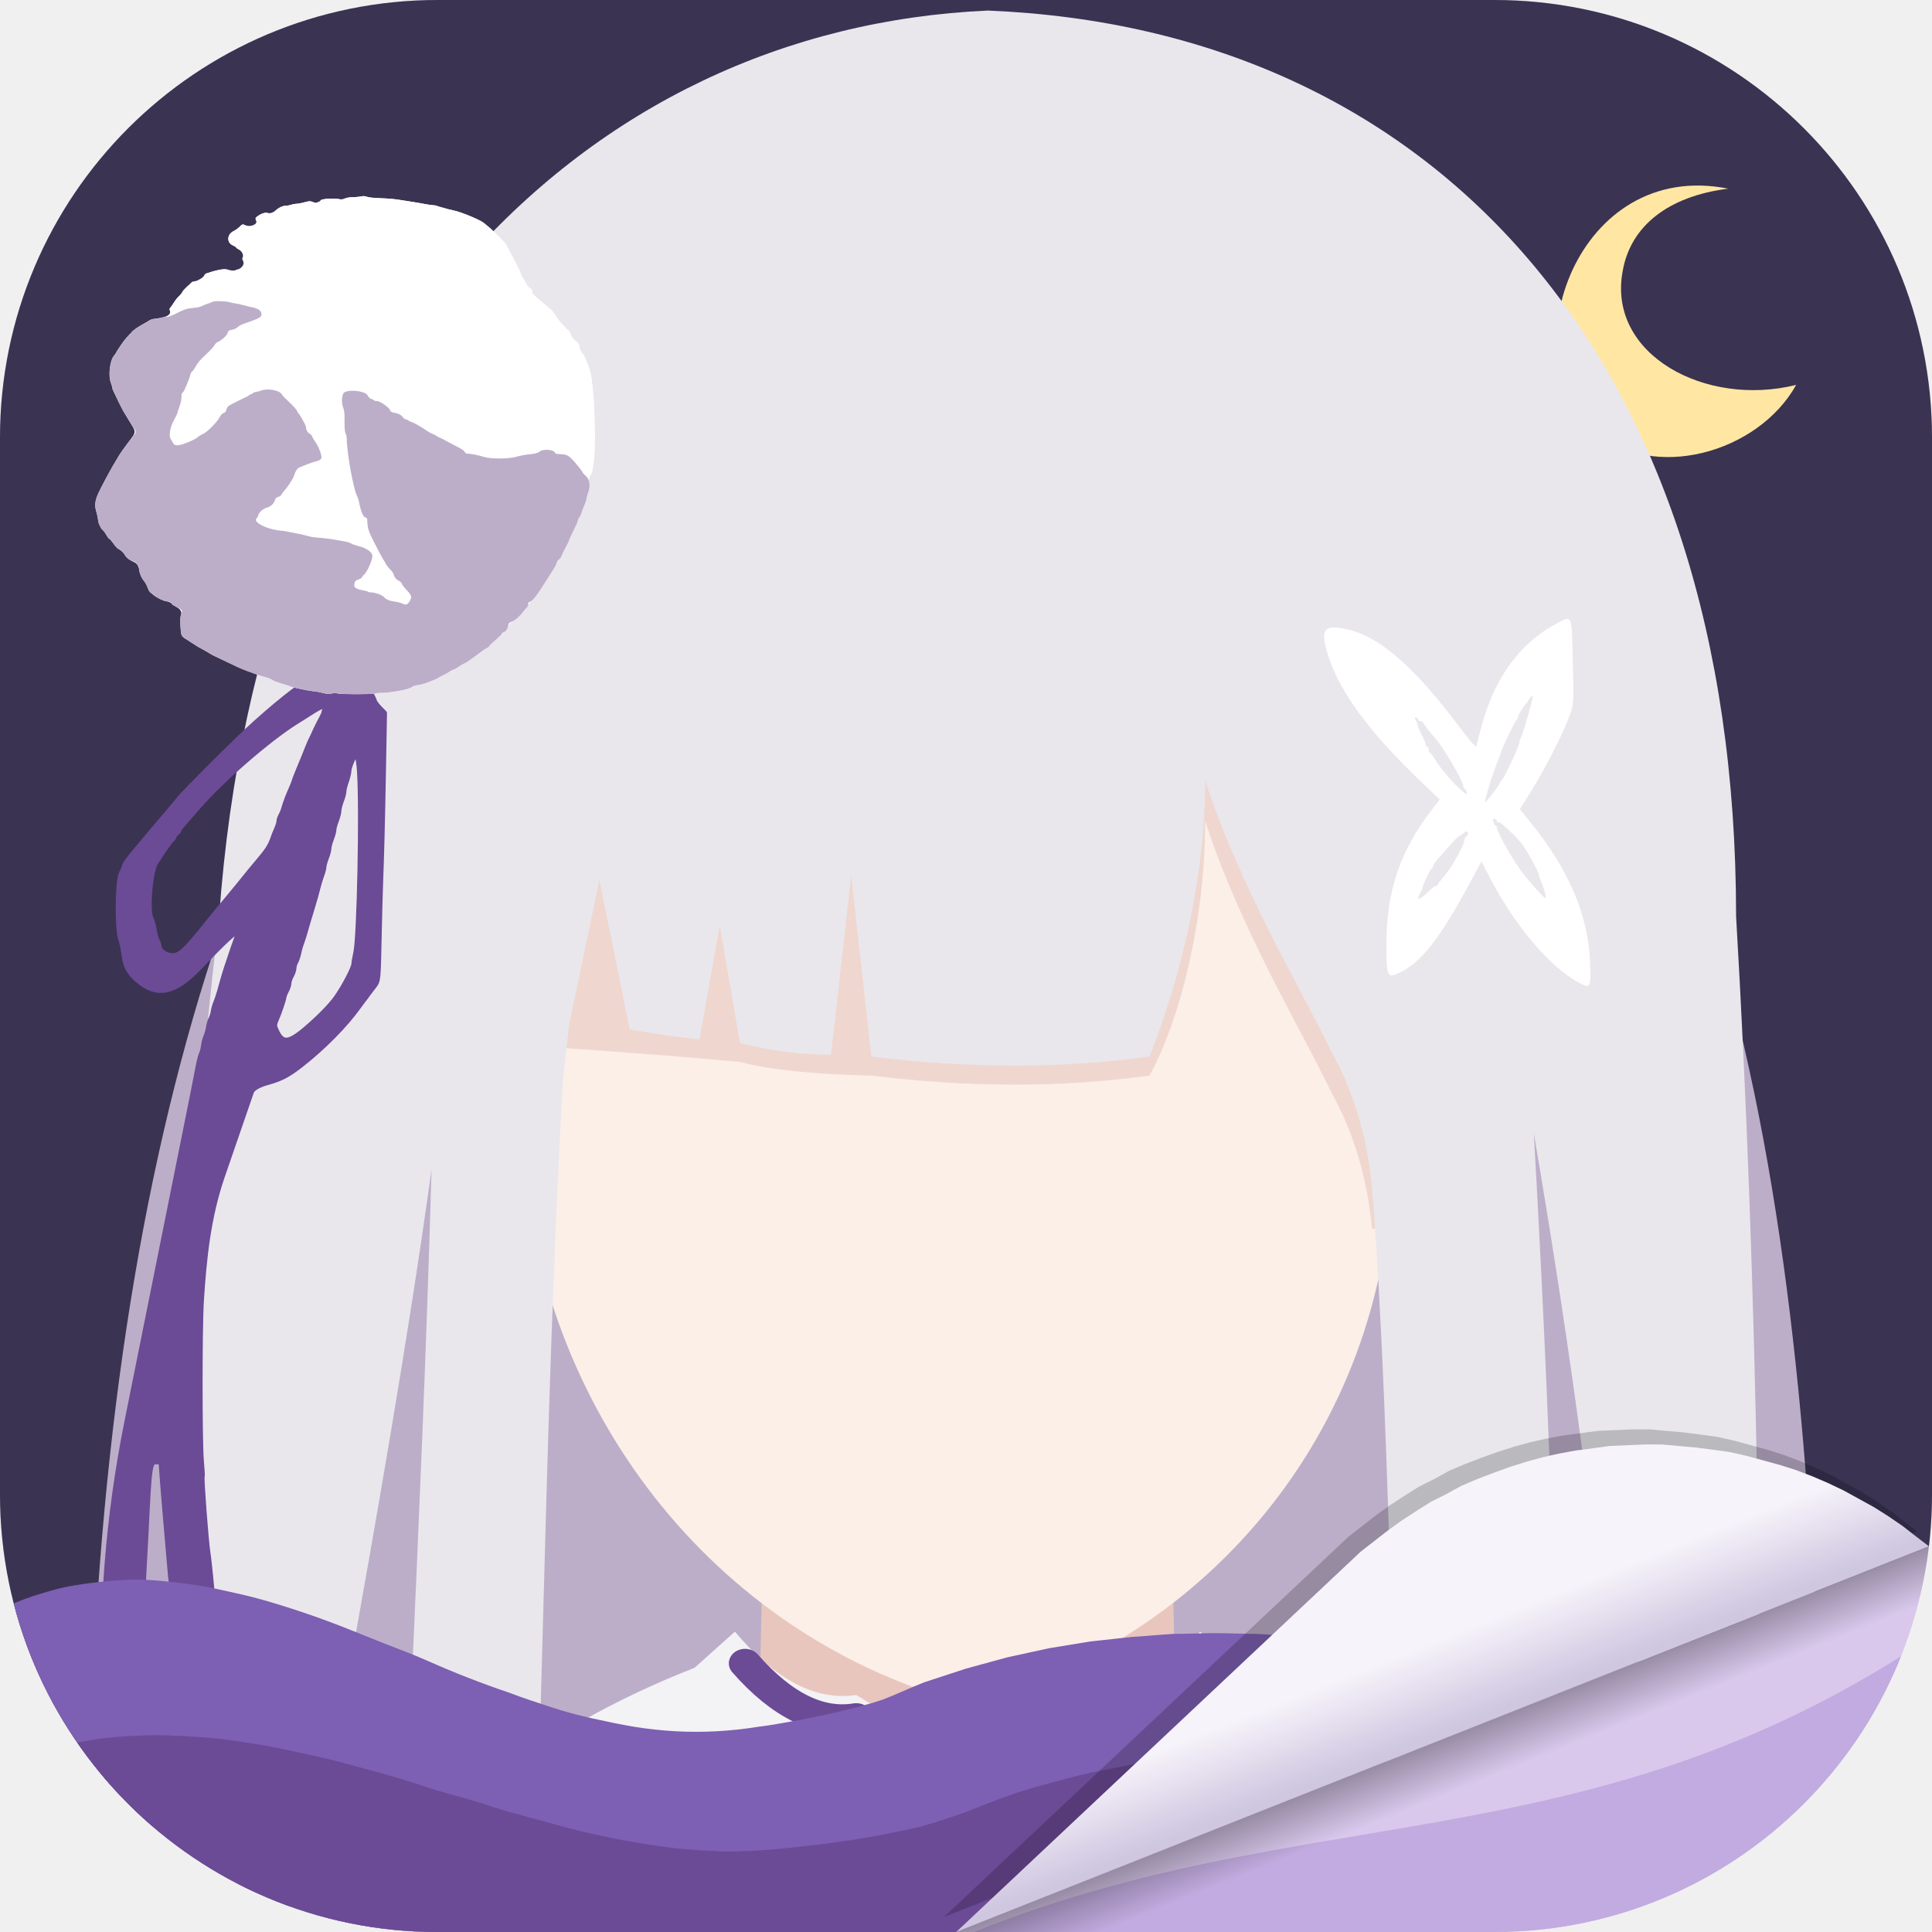
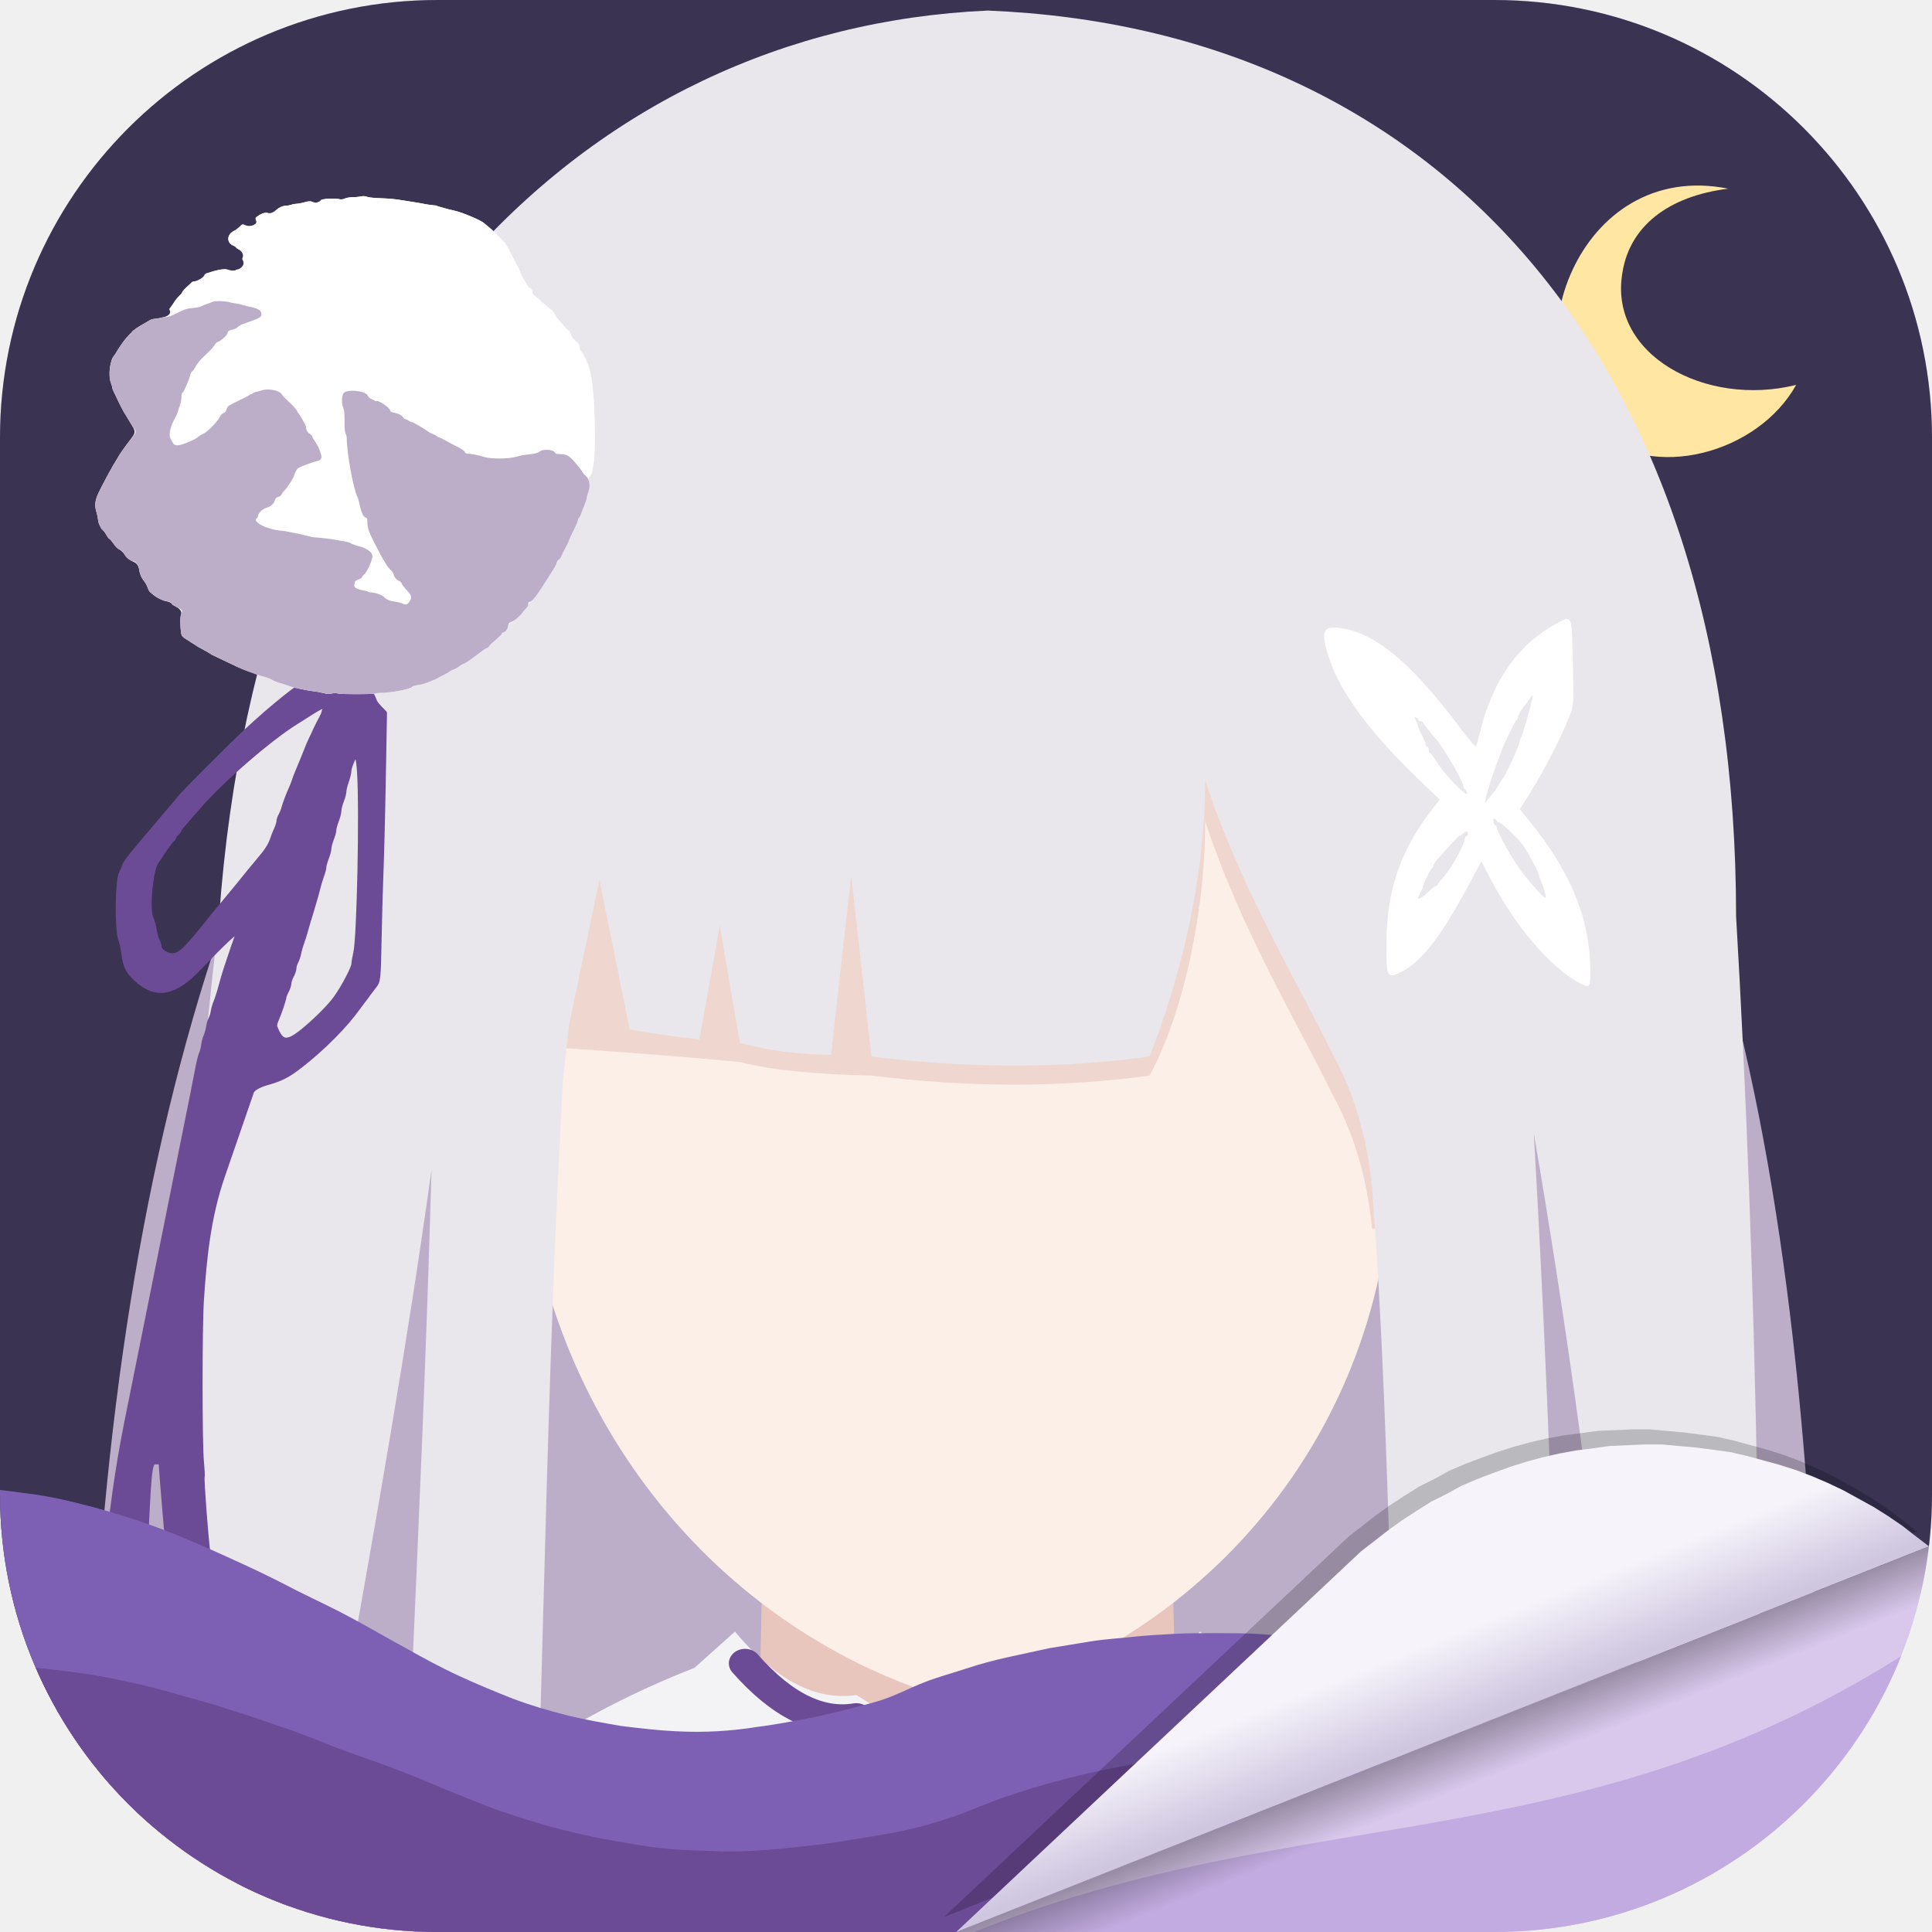
<svg xmlns="http://www.w3.org/2000/svg" viewBox="0 0 256 256">
  <defs>
    <clipPath id="cL">
      <rect width="256" height="256" rx="58" />
    </clipPath>
    <clipPath id="shL">
      <path d="M0 0 L256 0 L256 204.76 L126.68 256 L0 256 Z" />
    </clipPath>
    <linearGradient id="flL" gradientUnits="userSpaceOnUse" x1="191.0" y1="229.5" x2="182.5" y2="208.1">
      <stop offset="0" stop-color="#cfc6e0" />
      <stop offset=".5" stop-color="#f6f3fa" />
      <stop offset="1" stop-color="#f6f3fa" />
    </linearGradient>
    <linearGradient id="gsL" gradientUnits="userSpaceOnUse" x1="191.3" y1="230.4" x2="193.9" y2="236.9">
      <stop offset="0" stop-color="#000" stop-opacity=".3" />
      <stop offset="1" stop-color="#000" stop-opacity="0" />
    </linearGradient>
  </defs>
  <g clip-path="url(#cL)">
    <rect width="256" height="256" fill="#d9c8ec" />
    <path d="M120 260 C170 236 210 250 260 214 V260Z" fill="#c2abe0" />
    <path d="M126.68 256 L256 204.76 L256 256 Z" fill="url(#gsL)" />
    <g clip-path="url(#shL)">
      <rect width="256" height="256" fill="#3a3352" />
      <path d="M229 25 C209 21 200 47 211 57 C219 64 233 60 238 51 C226 54 213 47 215 36 C216 30 221 26 229 25 Z" fill="#ffe7a3" />
      <g transform="translate(-46 -13) scale(1.34 1.2)">
        <path d="M44 256 C40 180 48 120 70 80 C92 40 164 40 190 80 C212 116 216 180 214 256 Z" fill="#bcaec8" />
        <path d="M110 170 L150 170 L151 220 L109 220 Z" fill="#e8c6be" />
        <path d="M86 100 L86 138 C88 168 106 192 130 199 C154 192 172 168 172 138 L172 100 Z" fill="#fbefe8" />
        <path d="M58 256 C60 226 80 205 103 195 L107 191 Q113 199 119 198 Q125 202 130 208 Q135 202 141 198 Q147 199 153 191 L157 195 C180 205 200 226 202 256 Z" fill="#f3f2f5" />
        <path d="M108 194.5 Q113.5 201.5 119 200.5 Q125 204.5 130 210.5 Q135 204.5 141 200.5 Q146.5 201.5 152 194.5" fill="none" stroke="#6b4a96" stroke-width="3.2" stroke-linecap="round" stroke-linejoin="round" />
        <path d="M92 102 L92 96 L140 84 L168 84 L168 102 Z" fill="#fbefe8" />
        <path d="M88 92 L88 126.4 Q100 127.3 107.5 128.1 Q112 129.4 120.5 129.6 Q135 131.6 148 129.6 C151 123.5 153.5 112.5 153.5 101.5 C157 113.5 163 124.5 166 131.5 C168 135.5 169.5 140.5 170 146.5 L172 146.5 L172 92 Z" fill="#e8c6be" opacity=".6" />
        <path d="M50 256 C50 200 52 150 56 112 C60 50 92 14 132 12 C176 14 206 50 206 112 C208 150 209 200 208 256 L174 256 C172 210 172 170 170 142 C169.5 136 168 131 166 127 C163 120 157 109 153.5 97 C153.5 108 151 119 148 127.5 Q135 129.5 120.5 127.5 L118.5 107.5 L116.5 127.3 Q112 127.3 107.5 126 L105.5 113 L103.5 125.6 Q100 125.2 96.6 124.5 L93.6 108 L90.6 124 L90 130 C88 170 88 210 86 256 Z" fill="#e9e7ec" />
        <path d="M77 140 C76 180 74 215 73 256 L60 256 C65 215 72 180 77 140 Z" fill="#bcaec8" />
        <path d="M186 136 C188 175 189 215 189 256 L197 256 C196 215 192 175 186 136 Z" fill="#bcaec8" />
        <g transform="translate(69.2 84.1) scale(0.1235) translate(-355 -87)">
          <g transform="translate(0 1480) scale(0.1 -0.1)" fill="#6b4a96" stroke="#6b4a96" stroke-width="60" stroke-linejoin="round">
            <path d="M3499 13900 C3475 13884 3445 13870 3433 13870 C3421 13870 3408 13865 3405 13860 C3399 13850 3200 13750 3187 13750 C3154 13750 2908 13530 2711 13324 C2577 13185 2195 12758 2172 12720 C2163 12706 2121 12651 2080 12598 C2039 12544 1978 12464 1945 12420 C1912 12376 1860 12307 1830 12267 C1771 12191 1730 12126 1730 12109 C1730 12103 1720 12078 1708 12052 C1677 11989 1674 11551 1703 11465 C1712 11438 1724 11376 1729 11328 C1741 11225 1763 11176 1831 11108 C1982 10957 2118 10987 2312 11213 C2516 11452 2612 11551 2627 11539 C2642 11526 2641 11499 2622 11445 C2616 11429 2601 11381 2589 11340 C2577 11299 2561 11245 2553 11220 C2545 11195 2533 11150 2525 11120 C2517 11090 2504 11036 2495 11000 C2486 10964 2472 10919 2465 10900 C2457 10881 2448 10845 2444 10820 C2441 10795 2432 10764 2425 10750 C2418 10736 2409 10703 2406 10677 C2402 10651 2393 10615 2386 10597 C2378 10579 2369 10541 2366 10511 C2362 10481 2354 10448 2348 10437 C2343 10426 2327 10356 2315 10281 C2302 10206 2284 10106 2276 10058 L1753.2 7153.5 C1676.8 6729 1623.7 6304.5 1594 5880 C1591 5844 1587 5781 1585 5739 C1584 5698 1579 5654 1576 5642 C1572 5630 1566 5545 1564 5453 C1557 5252 1551 5073 1549 5045 C1548 5034 1549 4994 1550 4955 C1551 4917 1552 4856 1551 4820 C1549 4684 1559 4262 1566 4190 C1570 4149 1573 4106 1572 4095 C1568 4024 1570 3949 1576 3939 C1580 3932 1584 3857 1586 3772 C1588 3686 1594 3594 1600 3566 C1605 3538 1610 3506 1609 3495 C1609 3484 1612 3426 1616 3365 C1619 3305 1622 3246 1622 3235 C1622 3224 1628 3179 1636 3135 C1651 3049 1660 2957 1665 2845 C1671 2708 1680 2650 1755 2225 C1797 1989 1833 1773 1835 1745 C1845 1617 1883 1435 1907 1403 C1942 1355 2009 1314 2046 1318 C2090 1322 2130 1397 2119 1455 C2114 1477 2109 1524 2106 1560 C2103 1596 2094 1661 2086 1705 C2078 1749 2076 1792 2080 1800 C2084 1808 2082 1848 2074 1889 C2066 1929 2062 1965 2065 1969 C2067 1973 2058 2038 2044 2114 C2031 2189 2021 2254 2024 2258 C2026 2262 2024 2288 2019 2315 C2013 2343 2007 2418 2005 2483 C2002 2547 1994 2638 1985 2684 C1976 2730 1970 2772 1971 2776 C1973 2781 1970 2814 1967 2850 C1963 2886 1958 2964 1955 3023 C1953 3082 1948 3135 1945 3140 C1937 3153 1930 3245 1925 3402 C1923 3472 1919 3534 1915 3539 C1909 3549 1904 3625 1895 3820 C1892 3883 1888 3951 1886 3970 C1881 4012 1880 4068 1882 4095 C1883 4106 1880 4165 1876 4225 C1871 4286 1869 4360 1869 4390 C1870 4420 1871 4450 1871 4455 C1871 4461 1868 4501 1864 4545 C1861 4589 1858 4632 1859 4640 C1859 4648 1860 4687 1859 4725 C1859 4764 1859 4932 1859 5100 C1859 5268 1859 5423 1859 5445 C1858 5517 1865 5749 1873 5895 C1875 5939 1881 6049 1885 6140 C1914 6801 1913 6800 1985 6800 C2027 6800 2027 6800 2029 6743 C2031 6687 2080 6038 2101 5780 C2107 5711 2118 5643 2126 5628 C2134 5614 2140 5582 2140 5558 C2140 5535 2147 5470 2155 5416 C2163 5361 2170 5297 2170 5274 C2170 5220 2189 5092 2201 5065 C2206 5054 2215 5014 2220 4975 C2226 4937 2232 4889 2235 4870 C2238 4851 2245 4797 2252 4750 C2258 4703 2269 4654 2275 4640 C2287 4616 2290 4597 2310 4431 C2315 4391 2324 4352 2330 4345 C2335 4339 2343 4311 2346 4284 C2349 4257 2355 4226 2360 4215 C2365 4204 2371 4169 2374 4137 C2376 4105 2383 4073 2388 4067 C2399 4053 2430 3906 2430 3869 C2430 3855 2439 3827 2449 3807 C2460 3786 2471 3741 2475 3707 C2479 3673 2485 3641 2489 3635 C2493 3630 2503 3598 2510 3565 C2517 3532 2527 3501 2532 3496 C2536 3490 2540 3469 2540 3447 C2540 3426 2549 3390 2559 3366 C2570 3343 2582 3299 2586 3269 C2590 3239 2597 3209 2603 3202 C2612 3191 2629 3130 2650 3035 C2655 3013 2668 2971 2680 2942 C2691 2913 2700 2877 2700 2862 C2700 2847 2709 2818 2720 2798 C2730 2778 2742 2738 2746 2708 C2750 2679 2761 2644 2770 2630 C2780 2616 2791 2585 2795 2560 C2799 2535 2806 2510 2811 2504 C2815 2499 2826 2469 2834 2439 C2855 2360 2890 2248 2901 2228 C2906 2218 2910 2204 2910 2195 C2910 2181 2925 2148 2976 2048 C2989 2021 3000 1991 3000 1979 C3000 1968 3010 1944 3022 1928 C3033 1911 3047 1877 3051 1852 C3056 1827 3068 1801 3079 1794 C3089 1786 3100 1764 3103 1741 C3106 1719 3117 1688 3129 1671 C3141 1655 3150 1634 3150 1623 C3150 1613 3161 1584 3175 1558 C3189 1532 3200 1506 3200 1499 C3200 1487 3224 1431 3266 1348 C3279 1321 3290 1289 3290 1276 C3290 1263 3300 1240 3311 1225 C3323 1210 3337 1177 3342 1152 C3346 1127 3359 1097 3370 1085 C3381 1073 3390 1053 3391 1039 C3391 1003 3462 950 3509 950 C3591 950 3637 1102 3585 1204 C3571 1231 3560 1263 3560 1276 C3560 1288 3549 1318 3535 1341 C3521 1365 3510 1398 3510 1413 C3510 1428 3501 1453 3490 1468 C3480 1483 3466 1517 3460 1543 C3454 1570 3441 1603 3431 1618 C3420 1633 3409 1665 3406 1690 C3402 1714 3392 1742 3383 1752 C3374 1762 3363 1793 3359 1821 C3354 1849 3343 1881 3335 1890 C3326 1900 3316 1928 3313 1952 C3310 1976 3299 2004 3288 2016 C3278 2027 3265 2063 3260 2095 C3255 2127 3244 2161 3235 2170 C3226 2179 3215 2213 3210 2245 C3205 2277 3193 2311 3184 2321 C3176 2330 3166 2358 3163 2382 C3161 2406 3150 2441 3140 2461 C3129 2480 3118 2516 3114 2541 C3110 2565 3098 2599 3088 2615 C3078 2632 3070 2654 3070 2665 C3070 2676 3060 2710 3049 2740 C3038 2770 3020 2829 3009 2870 C2998 2911 2984 2949 2979 2954 C2974 2960 2970 2974 2970 2986 C2970 2999 2966 3012 2960 3015 C2955 3018 2950 3032 2950 3045 C2950 3059 2939 3099 2925 3136 C2911 3172 2900 3216 2900 3234 C2900 3251 2891 3278 2880 3295 C2870 3311 2858 3349 2854 3380 C2851 3410 2844 3440 2839 3446 C2830 3457 2806 3542 2785 3635 C2777 3668 2764 3712 2756 3732 C2747 3753 2740 3788 2740 3810 C2740 3832 2732 3862 2723 3877 C2714 3891 2703 3923 2698 3949 C2694 3974 2686 4024 2680 4059 C2674 4095 2664 4133 2656 4144 C2649 4156 2640 4188 2636 4215 C2625 4292 2600 4411 2591 4429 C2587 4438 2575 4506 2565 4580 C2555 4655 2541 4722 2534 4731 C2526 4740 2520 4770 2520 4803 C2520 4834 2516 4861 2512 4864 C2507 4867 2500 4913 2497 4967 C2494 5021 2481 5112 2470 5170 C2443 5299 2435 5371 2411 5670 C2401 5800 2387 5939 2381 5980 C2367 6077 2328 6648 2335 6659 C2338 6664 2335 6726 2329 6796 C2315 6967 2315 7994 2329 8235 C2350.6 8606.7 2383 8978.3 2497.8 9350 L2730 10102 C2739.3 10132 2786 10166 2860 10189 C2972 10224 3025 10254 3130 10346 C3304 10497 3484 10700 3585 10859 C3591 10868 3609 10895 3625 10919 C3642 10943 3660 10970 3665 10979 C3671 10987 3691 11017 3710 11045 C3745 11095 3745 11095 3752 11470 C3756 11676 3761 11904 3764 11975 C3772 12211 3779 12489 3787 12990 L3795 13485 L3759 13526 C3739 13549 3719 13578 3715 13591 C3712 13604 3699 13635 3687 13660 C3676 13685 3658 13723 3649 13745 C3603 13849 3564 13924 3554 13927 C3548 13929 3524 13917 3499 13900 z M3349 13546 C3358 13536 3357 13530 3345 13520 C3337 13513 3330 13501 3330 13493 C3330 13484 3321 13461 3311 13441 C3301 13421 3280 13376 3265 13340 C3251 13304 3233 13262 3225 13245 C3218 13229 3207 13199 3200 13180 C3182 13128 3154 13053 3125 12975 C3111 12937 3095 12892 3091 12875 C3086 12859 3076 12829 3068 12810 C3048 12763 3021 12683 3009 12636 C3004 12615 2993 12585 2985 12569 C2977 12554 2970 12531 2970 12520 C2970 12508 2962 12478 2952 12452 C2941 12426 2925 12380 2916 12350 C2897 12293 2872 12250 2807 12165 C2765 12110 2706 12029 2645 11944 C2623 11914 2578 11853 2545 11809 C2512 11766 2449 11680 2405 11619 C2212 11350 2173 11310 2103 11310 C2052 11310 1990 11359 1990 11399 C1990 11411 1984 11433 1976 11448 C1968 11463 1957 11508 1951 11549 C1945 11589 1934 11632 1928 11644 C1891 11710 1920 12089 1968 12160 C1977 12174 1987 12190 1990 12195 C2010 12234 2084 12351 2096 12361 C2104 12367 2110 12378 2110 12385 C2110 12391 2119 12405 2130 12415 C2141 12425 2150 12437 2150 12442 C2150 12453 2153 12458 2312 12660 C2503 12904 2875 13263 3090 13413 C3104 13422 3156 13459 3205 13494 C3296 13559 3328 13571 3349 13546 z M3615 12962 C3635 12612 3614 11483 3585 11341 C3577 11301 3570 11257 3570 11244 C3570 11207 3487 11031 3425 10935 C3380 10865 3285 10757 3185 10662 C3030 10513 2970 10518 2916 10683 C2913 10693 2918 10723 2929 10748 C2953 10809 2990 10931 2990 10950 C2991 10958 2999 10983 3010 11005 C3021 11027 3029 11058 3030 11073 C3030 11088 3039 11118 3050 11140 C3061 11162 3070 11192 3070 11207 C3070 11222 3077 11248 3085 11264 C3093 11280 3104 11316 3109 11344 C3114 11372 3125 11415 3134 11440 C3142 11465 3153 11504 3159 11528 C3180 11610 3192 11656 3210 11720 C3242 11839 3251 11875 3262 11925 C3268 11953 3281 12001 3291 12033 C3302 12064 3310 12100 3310 12113 C3310 12125 3319 12161 3330 12193 C3341 12224 3350 12262 3350 12278 C3350 12293 3359 12331 3370 12363 C3381 12394 3390 12431 3390 12445 C3390 12459 3399 12496 3410 12527 C3421 12559 3430 12598 3430 12615 C3430 12632 3439 12671 3450 12703 C3461 12734 3470 12772 3470 12787 C3470 12803 3479 12844 3490 12878 C3501 12913 3510 12955 3510 12972 C3510 13000 3543 13092 3563 13118 C3590 13153 3607 13103 3615 12962 z" />
          </g>
        </g>
        <g transform="translate(72 54) scale(0.072) translate(-470 -350)">
          <g transform="translate(0 880) scale(0.1 -0.1)" fill="#ffffff">
            <path d="M4405 8279 c-22 -4 -66 -8 -97 -8 -32 -1 -79 -9 -105 -20 -31 -12 -55 -16 -68 -10 -11 4 -60 8 -108 8 -88 1 -104 -3 -185 -49 -32 -17 -36 -17 -78 -2 -41 15 -47 15 -119 -6 -41 -12 -90 -22 -109 -22 -18 0 -50 -7 -69 -15 -20 -8 -54 -15 -75 -15 -40 0 -90 -27 -142 -75 -34 -32 -75 -46 -102 -36 -64 23 -194 -68 -165 -116 32 -51 -68 -105 -138 -74 -45 20 -45 20 -93 -27 -26 -26 -61 -54 -78 -63 -93 -49 -94 -177 0 -222 20 -9 36 -21 36 -26 0 -5 16 -18 35 -30 44 -26 70 -81 57 -119 -6 -19 -4 -38 5 -60 35 -84 -88 -173 -188 -138 -92 32 -313 -26 -352 -92 -19 -33 -100 -82 -136 -82 -19 0 -138 -125 -161 -169 -10 -20 -33 -49 -50 -66 -18 -16 -42 -50 -55 -75 -13 -25 -35 -60 -49 -79 -18 -25 -23 -39 -16 -55 19 -52 -22 -94 -109 -111 -13 -2 -31 -7 -42 -10 -11 -4 -37 -8 -59 -9 -21 -2 -51 -12 -66 -22 -14 -10 -48 -32 -74 -49 -120 -76 -132 -86 -209 -175 -56 -65 -102 -135 -151 -225 -24 -44 -49 -87 -56 -95 -57 -68 -81 -306 -42 -419 10 -30 18 -62 18 -72 0 -10 9 -38 20 -61 10 -24 42 -96 69 -161 28 -65 89 -188 137 -275 109 -199 111 -167 -17 -358 -107 -161 -118 -181 -236 -416 -215 -429 -232 -489 -186 -655 8 -32 16 -78 18 -103 2 -47 41 -136 70 -160 9 -8 30 -40 46 -72 16 -32 34 -58 40 -58 5 0 28 -29 51 -65 23 -38 58 -77 81 -93 23 -15 51 -43 64 -62 41 -66 76 -101 121 -123 60 -29 81 -60 92 -133 10 -70 30 -121 71 -177 16 -22 37 -65 45 -95 9 -30 25 -61 36 -71 10 -9 31 -28 46 -42 39 -37 138 -91 175 -95 33 -4 77 -29 77 -43 0 -5 24 -23 54 -40 62 -35 86 -79 68 -130 -15 -42 -5 -276 13 -311 8 -15 29 -37 47 -49 18 -12 60 -41 93 -66 67 -50 97 -70 168 -112 27 -15 61 -37 75 -49 15 -12 50 -32 77 -46 51 -26 89 -46 295 -156 96 -51 419 -182 449 -182 4 0 20 -10 35 -21 23 -18 212 -91 311 -119 83 -24 206 -51 260 -56 33 -3 91 -15 128 -26 58 -16 76 -18 121 -8 39 8 61 8 82 0 36 -14 483 -14 519 0 13 5 37 9 52 9 141 -3 362 41 441 87 23 14 67 29 96 34 53 9 237 81 266 104 8 7 45 29 82 50 37 20 70 41 74 47 4 6 27 20 53 32 25 11 61 33 80 50 19 16 50 36 70 44 19 8 67 43 107 76 40 34 103 85 140 112 36 28 75 59 86 70 250 254 259 263 274 309 9 26 27 54 41 64 86 58 164 149 236 273 16 27 32 49 37 49 18 0 138 187 235 365 21 39 53 95 71 125 18 30 40 75 49 100 9 24 24 54 34 65 20 22 93 179 151 325 20 52 48 118 60 145 27 59 61 150 99 260 16 45 33 90 40 102 6 12 17 55 25 95 8 40 20 87 26 103 17 43 21 114 9 153 -9 28 -7 41 14 85 14 29 28 70 31 92 3 22 11 81 18 130 20 139 16 836 -6 1035 -9 85 -20 194 -25 242 -15 134 -85 339 -144 420 -11 15 -21 45 -23 68 -2 35 -10 48 -48 81 -31 28 -51 57 -66 97 -12 31 -36 71 -53 89 -62 61 -146 175 -173 233 -9 19 -47 64 -86 100 -159 148 -218 208 -219 221 -2 38 -10 56 -38 79 -16 14 -39 48 -51 77 -12 29 -28 58 -36 64 -8 6 -23 41 -34 78 -11 36 -40 107 -64 156 -25 50 -66 137 -91 194 -44 101 -145 232 -272 353 -15 15 -44 42 -64 62 -57 54 -327 182 -434 204 -27 6 -90 25 -140 42 -49 17 -124 35 -165 41 -41 5 -91 14 -110 20 -19 5 -87 18 -150 29 -63 10 -152 26 -196 34 -45 8 -149 18 -230 21 -92 3 -164 11 -189 20 -45 16 -53 16 -110 4z" />
          </g>
          <g transform="translate(0 880) scale(0.1 -0.1)" fill="#bcaec8">
            <path d="M2390 6668 c-14 -8 -47 -22 -75 -32 -27 -10 -64 -27 -80 -37 -17 -10 -60 -21 -95 -24 -113 -11 -130 -18 -295 -110 -27 -15 -67 -29 -90 -31 -48 -3 -94 -12 -109 -22 -6 -4 -30 -7 -53 -7 -28 0 -52 -8 -70 -23 -15 -12 -48 -33 -73 -46 -25 -13 -54 -33 -64 -45 -11 -12 -25 -21 -32 -21 -7 0 -17 -6 -21 -14 -4 -7 -18 -18 -30 -25 -13 -6 -23 -17 -23 -24 0 -7 -16 -29 -35 -47 -46 -45 -185 -254 -185 -279 0 -4 -9 -19 -20 -33 -63 -80 -90 -309 -50 -423 10 -27 21 -67 24 -89 3 -21 12 -46 21 -56 8 -9 15 -22 15 -30 0 -16 110 -270 125 -290 11 -13 58 -98 103 -185 8 -16 24 -41 34 -54 24 -31 23 -73 -2 -96 -11 -10 -20 -24 -20 -30 0 -7 -7 -19 -16 -26 -9 -8 -37 -45 -62 -84 -25 -38 -61 -95 -81 -125 -20 -30 -43 -75 -53 -99 -9 -24 -24 -51 -32 -60 -8 -9 -25 -37 -36 -61 -11 -25 -25 -52 -30 -60 -12 -20 -80 -167 -80 -174 0 -2 -27 -60 -61 -128 -68 -138 -78 -224 -42 -355 8 -32 17 -78 18 -103 1 -25 10 -58 19 -75 9 -16 16 -35 16 -41 0 -5 13 -23 29 -38 16 -16 39 -51 51 -78 12 -28 29 -52 38 -55 9 -2 36 -37 60 -78 27 -46 51 -75 65 -79 31 -9 75 -50 82 -78 11 -42 70 -98 106 -103 53 -7 99 -71 99 -140 0 -44 33 -127 67 -172 15 -20 37 -66 49 -102 15 -47 28 -69 45 -78 13 -7 33 -23 44 -36 34 -40 124 -89 172 -92 40 -2 72 -23 73 -47 0 -3 30 -23 66 -43 77 -43 81 -50 61 -109 -12 -34 -14 -75 -11 -170 5 -143 12 -168 51 -193 15 -9 46 -32 67 -50 22 -18 45 -33 51 -33 6 0 22 -12 36 -26 13 -15 40 -34 59 -43 19 -9 46 -24 60 -34 76 -54 100 -69 145 -92 28 -14 82 -43 120 -65 39 -22 81 -44 95 -50 14 -5 32 -14 40 -20 84 -56 283 -140 465 -197 28 -9 61 -25 76 -37 14 -11 65 -34 115 -50 49 -16 114 -40 145 -53 31 -12 65 -23 75 -23 11 0 51 -9 89 -19 39 -11 99 -23 135 -26 36 -4 96 -16 133 -27 58 -16 76 -18 121 -8 39 8 61 8 82 0 36 -14 483 -14 519 0 13 5 37 9 52 9 141 -3 406 51 448 91 11 11 46 23 82 29 34 5 77 17 95 25 18 8 62 27 98 41 36 15 72 33 80 40 8 8 42 28 75 45 33 17 71 42 85 54 14 13 40 28 58 34 19 7 50 26 70 43 19 17 51 38 71 46 19 8 66 41 105 74 144 121 206 169 216 169 6 0 18 13 28 28 9 15 52 61 95 101 42 41 77 79 77 86 0 6 11 17 24 23 33 15 55 50 64 103 7 39 12 45 47 59 40 15 124 97 159 155 10 17 30 42 44 57 16 18 25 38 24 58 0 24 4 31 24 36 36 9 109 118 248 366 35 62 75 133 89 158 14 25 28 59 31 75 3 17 16 39 30 50 13 11 27 31 31 45 4 14 29 71 56 128 27 56 49 105 49 110 0 10 50 132 87 212 17 36 33 80 37 99 3 19 12 42 20 50 7 9 21 43 31 76 9 33 27 85 40 115 12 30 26 77 29 103 4 27 14 67 22 90 36 98 19 209 -39 260 -18 15 -36 41 -42 56 -5 16 -49 79 -96 139 -94 119 -113 130 -227 134 -36 1 -45 6 -58 29 -23 45 -175 49 -209 6 -14 -18 -77 -34 -160 -42 -38 -4 -106 -18 -150 -33 -111 -36 -355 -38 -450 -4 -72 26 -178 49 -233 51 -14 1 -26 10 -32 26 -9 23 -40 45 -164 115 -25 14 -76 44 -114 68 -39 23 -74 42 -78 42 -4 0 -17 8 -28 18 -12 10 -37 25 -56 32 -19 8 -51 27 -70 42 -58 48 -198 138 -219 141 -11 2 -28 10 -38 19 -10 9 -29 19 -43 23 -14 3 -33 19 -42 36 -17 29 -59 53 -109 63 -43 8 -59 18 -65 41 -11 45 -159 155 -186 139 -5 -3 -17 0 -26 8 -9 8 -30 20 -47 27 -20 7 -35 24 -46 49 -34 81 -310 104 -338 29 -21 -57 -22 -151 -1 -209 17 -49 20 -82 20 -215 0 -121 4 -165 15 -187 8 -15 15 -51 15 -80 1 -217 94 -787 145 -886 7 -14 19 -56 25 -94 24 -131 53 -210 83 -224 15 -7 27 -16 27 -20 5 -131 13 -171 51 -261 53 -125 160 -352 172 -369 6 -7 20 -35 33 -62 13 -27 41 -68 63 -91 22 -23 42 -55 45 -74 8 -41 38 -81 77 -100 16 -9 32 -27 35 -42 4 -14 31 -55 61 -90 78 -92 84 -117 40 -190 -24 -42 -47 -48 -93 -24 -21 11 -58 23 -83 26 -86 12 -140 35 -167 71 -27 35 -123 74 -184 74 -16 0 -31 4 -35 9 -3 5 -31 15 -63 21 -104 22 -135 44 -128 92 9 54 11 56 62 78 24 11 44 25 44 33 0 7 12 24 26 38 43 39 116 220 116 286 1 61 -84 127 -202 157 -33 9 -73 25 -88 36 -15 11 -54 25 -87 31 -33 6 -90 17 -126 25 -64 14 -186 30 -286 38 -27 2 -76 13 -108 24 -33 11 -87 25 -120 32 -33 6 -89 18 -124 27 -35 9 -82 17 -105 19 -198 16 -411 136 -341 194 8 7 15 18 15 24 2 50 59 115 120 135 56 18 93 54 110 106 13 41 21 50 50 60 21 7 38 21 45 37 6 15 18 34 27 45 46 51 131 194 144 242 15 60 42 110 64 122 75 38 186 85 235 98 72 20 87 41 73 104 -16 70 -49 149 -84 203 -18 28 -36 63 -40 78 -3 15 -19 33 -35 41 -27 14 -49 62 -49 106 0 19 -83 185 -105 209 -8 9 -15 21 -15 26 0 17 -65 98 -133 167 -37 37 -72 78 -77 91 -24 63 -191 101 -282 63 -18 -8 -49 -17 -69 -21 -21 -3 -42 -13 -49 -21 -7 -8 -18 -15 -25 -15 -7 0 -18 -7 -25 -15 -7 -8 -31 -24 -54 -35 -53 -26 -185 -100 -220 -123 -17 -11 -30 -33 -38 -62 -9 -34 -18 -47 -39 -54 -18 -6 -36 -26 -54 -63 -45 -90 -180 -239 -240 -264 -17 -7 -46 -28 -66 -47 -35 -34 -177 -102 -246 -117 -46 -11 -78 2 -92 37 -6 15 -18 39 -27 53 -31 51 -12 180 40 285 25 50 49 106 53 125 3 19 17 66 30 104 14 43 23 93 23 130 0 49 4 64 19 73 17 11 92 212 106 284 3 13 13 31 23 39 10 8 33 44 50 80 18 38 58 94 97 135 126 134 144 156 160 189 9 18 26 38 39 44 53 24 133 104 139 138 5 33 16 42 67 54 32 8 58 22 73 40 13 15 48 37 78 48 241 93 259 106 244 171 -10 45 -57 71 -170 95 -5 2 -41 12 -80 23 -38 12 -88 23 -110 26 -22 3 -53 10 -69 16 -47 19 -207 25 -236 9z" />
          </g>
          <g transform="translate(0 880) scale(0.1 -0.1)" fill="#ffffff">
            <path d="M4405 8279 c-22 -4 -66 -8 -97 -8 -61 -1 -101 -12 -124 -36 -14 -13 -19 -13 -44 0 -50 26 -268 15 -271 -13 -7 -66 -45 -81 -93 -37 -32 30 -62 31 -136 5 -30 -11 -74 -19 -96 -20 -23 0 -58 -7 -77 -15 -20 -8 -54 -15 -75 -15 -61 0 -157 -67 -146 -102 17 -57 -79 -73 -98 -16 -8 22 -70 9 -120 -25 -57 -39 -62 -49 -38 -77 28 -33 -21 -100 -72 -100 -11 0 -28 -4 -38 -10 -19 -10 -22 -8 -58 35 -16 19 -40 8 -67 -34 -10 -16 -40 -39 -65 -51 -106 -50 -118 -189 -20 -230 17 -7 35 -21 40 -30 5 -9 23 -23 39 -30 17 -7 33 -20 36 -30 11 -34 65 -26 65 10 0 33 54 17 70 -20 22 -54 -10 -91 -63 -71 -28 11 -73 -20 -60 -42 16 -28 59 -82 67 -86 50 -21 51 -60 1 -91 -42 -26 -58 -25 -91 5 -33 31 -74 22 -74 -15 0 -29 -57 -16 -94 22 -23 25 -96 21 -173 -10 -29 -11 -71 -23 -93 -27 -51 -9 -74 -29 -60 -55 13 -24 -14 -54 -42 -47 -11 3 -29 -4 -45 -19 -20 -19 -34 -23 -54 -19 -19 4 -31 1 -41 -10 -7 -9 -21 -25 -31 -35 -32 -31 -35 -34 -66 -69 -17 -19 -31 -40 -31 -47 0 -7 -18 -32 -40 -56 -22 -24 -56 -72 -76 -107 -19 -35 -41 -70 -49 -77 -16 -16 -11 -40 10 -48 24 -9 118 23 326 110 31 13 64 24 73 24 9 0 31 7 49 16 56 30 156 45 216 34 30 -5 82 -10 115 -10 191 0 458 -89 539 -179 42 -46 41 -45 25 -74 -18 -34 -36 -44 -138 -77 -52 -17 -101 -37 -110 -44 -8 -8 -38 -25 -67 -40 -68 -34 -123 -72 -140 -96 -8 -11 -31 -29 -51 -40 -20 -10 -66 -49 -102 -85 -36 -37 -87 -88 -114 -113 -26 -26 -55 -60 -64 -77 -8 -16 -40 -59 -72 -95 -31 -36 -68 -84 -84 -108 -15 -24 -41 -57 -57 -74 -16 -17 -29 -40 -29 -50 0 -10 -7 -32 -15 -48 -23 -45 -62 -157 -81 -235 -9 -38 -25 -87 -36 -108 -19 -38 -24 -58 -77 -337 -18 -91 -36 -179 -42 -196 -21 -69 1 -135 40 -118 9 4 39 15 66 24 53 19 157 77 188 105 10 9 32 21 47 27 16 5 32 19 35 30 4 10 20 27 36 37 63 38 147 149 181 239 25 68 38 88 62 101 16 9 43 29 60 45 35 32 148 107 198 131 18 8 44 21 58 29 156 85 285 115 405 95 28 -4 55 -8 62 -8 25 -2 115 -85 130 -119 8 -21 25 -50 37 -66 22 -31 49 -80 86 -154 12 -24 30 -52 40 -62 9 -9 32 -48 51 -86 18 -38 39 -76 47 -86 23 -28 183 -350 198 -400 8 -27 18 -48 23 -48 12 0 31 -48 31 -81 0 -48 -39 -79 -100 -79 -56 0 -169 -50 -227 -100 -17 -15 -35 -29 -40 -31 -12 -6 -63 -95 -63 -112 0 -8 -13 -32 -29 -54 -16 -22 -39 -60 -51 -83 -12 -24 -46 -72 -76 -109 -30 -36 -66 -82 -81 -101 -16 -19 -81 -87 -145 -152 -121 -122 -130 -138 -80 -155 64 -22 231 -73 272 -83 25 -6 79 -19 120 -30 41 -11 90 -20 108 -20 19 0 64 -9 100 -19 37 -11 97 -23 134 -26 44 -4 74 -13 89 -26 15 -13 37 -19 73 -19 149 -1 373 -52 494 -112 119 -58 134 -51 95 44 -14 35 -32 83 -41 108 -8 25 -27 74 -43 110 -15 36 -37 99 -49 140 -12 41 -33 109 -46 150 -93 292 -153 612 -154 823 0 37 -7 84 -15 104 -9 20 -15 66 -15 107 0 39 -7 109 -16 156 -9 47 -20 106 -24 133 -22 120 -15 443 11 516 22 64 30 71 85 71 63 0 284 -109 284 -140 0 -5 10 -12 23 -15 24 -8 53 -25 165 -101 40 -27 96 -63 125 -80 29 -18 68 -47 88 -65 20 -19 59 -47 88 -64 29 -16 76 -47 104 -67 28 -21 65 -43 83 -48 17 -6 36 -21 42 -34 7 -15 27 -29 58 -40 26 -9 54 -22 63 -30 9 -8 29 -27 45 -41 16 -15 57 -41 90 -59 34 -17 81 -45 106 -61 40 -25 104 -63 205 -118 78 -44 245 -110 297 -118 32 -5 86 -17 120 -25 115 -30 296 0 484 80 166 70 465 54 548 -29 14 -14 32 -25 39 -25 17 0 93 -71 122 -114 44 -63 86 -133 101 -168 31 -69 64 -57 76 29 5 32 13 87 19 123 37 236 11 1089 -40 1360 -26 133 -95 307 -138 347 -19 18 -23 32 -22 67 2 41 -1 47 -48 92 -40 38 -55 62 -68 106 -11 39 -22 59 -36 63 -11 4 -27 19 -36 33 -10 15 -33 46 -53 68 -47 55 -75 99 -101 156 -13 29 -31 51 -48 58 -14 6 -37 27 -51 46 -14 19 -38 42 -53 50 -15 8 -32 25 -38 37 -6 12 -27 33 -48 46 -39 24 -74 80 -66 103 6 17 -5 32 -33 47 -13 7 -32 33 -43 59 -11 26 -31 63 -45 83 -13 19 -33 65 -43 101 -10 37 -25 74 -34 83 -10 9 -17 23 -17 31 0 8 -11 35 -25 61 -13 27 -45 95 -71 153 -25 58 -56 116 -69 130 -13 14 -67 75 -121 135 -53 61 -110 116 -125 124 -16 8 -31 23 -35 33 -9 31 -298 168 -409 194 -124 29 -206 54 -227 69 -13 8 -41 15 -63 15 -22 0 -69 7 -105 15 -36 8 -117 24 -180 34 -63 11 -152 27 -196 35 -45 8 -149 18 -230 21 -92 3 -164 11 -189 20 -45 16 -53 16 -110 4z" />
            <path d="M4662 2711 c-6 -4 -25 -38 -43 -76 -17 -39 -43 -83 -58 -100 -27 -29 -34 -40 -86 -117 -13 -20 -33 -39 -45 -43 -70 -22 -44 -78 45 -96 84 -17 232 -61 315 -94 48 -19 95 -35 103 -35 9 0 28 -11 43 -25 31 -29 84 -33 108 -9 28 27 22 39 -82 164 -16 19 -37 49 -48 65 -10 17 -21 32 -25 35 -3 3 -23 35 -43 73 -21 37 -41 67 -45 67 -11 0 -87 130 -94 161 -7 29 -27 42 -45 30z" />
          </g>
        </g>
        <g transform="translate(178.3 99.3) scale(0.1495 0.1669) translate(-189 -212)">
          <g transform="translate(0 380) scale(0.1 -0.1)" fill="#ffffff">
            <path d="M2564 2860 c-253 -133 -424 -369 -509 -700 -15 -58 -29 -111 -31 -118 -2 -8 -51 48 -108 125 -298 398 -526 598 -738 648 -168 39 -191 5 -127 -190 76 -230 278 -501 604 -812 l128 -123 -45 -57 c-216 -276 -308 -545 -308 -904 0 -216 5 -225 97 -179 135 67 262 231 448 577 l84 155 32 -63 c175 -351 422 -644 626 -747 63 -32 67 -21 60 146 -14 312 -140 608 -395 923 l-69 86 74 119 c87 139 196 351 247 480 36 91 36 91 29 365 -7 328 -3 319 -99 269z m-170 -507 c-20 -88 -66 -246 -76 -257 -4 -6 -8 -19 -8 -29 0 -18 -97 -227 -110 -237 -4 -3 -15 -21 -26 -40 -10 -19 -27 -43 -37 -55 -9 -11 -26 -31 -37 -45 -20 -25 -20 -25 -14 5 10 50 57 195 82 255 5 14 16 41 22 60 19 54 93 205 102 208 4 2 8 10 8 18 0 13 33 67 50 84 3 3 13 17 23 33 10 15 20 27 22 27 3 0 3 -12 -1 -27z m-754 -134 c0 -5 6 -9 14 -9 8 0 16 -4 18 -9 4 -11 45 -63 81 -104 57 -65 187 -288 187 -322 0 -8 4 -15 9 -15 5 0 11 -12 14 -27 7 -38 -154 129 -203 210 -19 31 -38 57 -42 57 -4 0 -8 9 -8 20 0 11 -4 20 -10 20 -5 0 -10 7 -10 14 0 8 -11 36 -25 62 -14 26 -25 52 -25 58 0 6 -6 23 -14 38 -12 23 -12 26 0 21 8 -3 14 -9 14 -14z m520 -670 c0 -5 7 -9 15 -9 16 0 125 -105 160 -154 30 -42 104 -179 104 -194 1 -8 7 -28 15 -45 20 -45 36 -107 27 -107 -12 0 -126 129 -172 195 -64 91 -149 247 -149 272 0 7 -4 13 -9 13 -5 0 -11 11 -13 24 -4 17 -1 23 9 19 7 -3 13 -9 13 -14z m-190 -84 c0 -8 -4 -15 -9 -15 -5 0 -13 -14 -16 -32 -6 -27 -21 -59 -69 -143 -17 -31 -58 -87 -83 -115 -13 -14 -23 -28 -23 -32 0 -5 -5 -8 -10 -8 -6 0 -21 -10 -34 -22 -74 -73 -107 -85 -73 -27 9 17 17 35 17 41 0 15 53 122 62 126 4 2 8 9 8 15 0 7 17 31 38 54 20 22 57 64 82 92 25 28 49 51 53 51 5 0 15 7 23 15 9 8 20 15 25 15 5 0 9 -7 9 -15z" />
          </g>
        </g>
      </g>
-       <path d="M-4.0 215.4 C-3.1 214.9 -0.3 213.4 1.5 212.6 C3.3 211.8 5.2 211.2 7.0 210.7 C8.8 210.2 10.7 209.9 12.5 209.7 C14.3 209.5 16.2 209.3 18.0 209.3 C19.8 209.3 21.7 209.5 23.5 209.7 C25.3 209.9 27.2 210.2 29.0 210.6 C30.8 211.0 32.7 211.4 34.5 211.9 C36.3 212.4 38.2 213.0 40.0 213.6 C41.8 214.2 43.7 214.9 45.5 215.6 C47.3 216.3 49.2 217.1 51.0 217.8 C52.8 218.5 54.7 219.2 56.5 220.0 C58.3 220.8 60.2 221.6 62.0 222.3 C63.8 223.0 65.7 223.7 67.5 224.3 C69.3 225.0 71.2 225.6 73.0 226.2 C74.8 226.8 76.7 227.3 78.5 227.7 C80.3 228.1 82.2 228.5 84.0 228.8 C85.8 229.1 87.7 229.3 89.5 229.4 C91.3 229.5 93.2 229.5 95.0 229.4 C96.8 229.3 98.7 229.1 100.5 228.8 C102.3 228.6 104.2 228.2 106.0 227.9 C107.8 227.5 109.7 227.2 111.5 226.7 C113.3 226.3 115.2 225.8 117.0 225.2 C118.8 224.5 120.7 223.6 122.5 222.9 C124.3 222.3 126.2 221.7 128.0 221.1 C129.8 220.6 131.7 220.1 133.5 219.6 C135.3 219.2 137.2 218.8 139.0 218.4 C140.8 218.1 142.7 217.8 144.5 217.5 C146.3 217.3 148.2 217.1 150.0 216.9 C151.8 216.8 153.7 216.6 155.5 216.5 C157.3 216.5 159.2 216.4 161.0 216.4 C162.8 216.4 164.7 216.5 166.5 216.5 C168.3 216.6 170.2 216.7 172.0 216.9 C173.8 217.0 175.7 217.1 177.5 217.3 C179.3 217.5 181.2 217.6 183.0 217.8 C184.8 218.0 186.7 218.2 188.5 218.4 C190.3 218.6 192.2 218.8 194.0 219.0 C195.8 219.2 197.7 219.4 199.5 219.5 C201.3 219.7 203.2 219.8 205.0 219.9 C206.8 220.0 208.7 220.1 210.5 220.1 C212.3 220.2 214.2 220.2 216.0 220.2 C217.8 220.1 219.7 220.1 221.5 220.0 C223.3 219.8 225.2 219.7 227.0 219.5 C228.8 219.3 230.7 219.0 232.5 218.7 C234.3 218.4 236.2 217.7 238.0 217.7 C239.8 217.7 241.7 218.5 243.5 218.8 C245.3 219.1 247.2 219.3 249.0 219.5 C250.8 219.7 252.7 219.8 254.5 220.0 C256.3 220.1 259.1 220.1 260.0 220.2 V260 H0Z" fill="#7d5fb3" />
-       <path d="M-4.0 235.7 C-3.1 235.3 -0.3 234.0 1.5 233.3 C3.3 232.6 5.2 232.1 7.0 231.6 C8.8 231.1 10.7 230.8 12.5 230.5 C14.3 230.2 16.2 230.1 18.0 230.0 C19.8 229.9 21.7 229.9 23.5 230.0 C25.3 230.1 27.2 230.2 29.0 230.4 C30.8 230.6 32.7 230.9 34.5 231.2 C36.3 231.5 38.2 231.9 40.0 232.3 C41.8 232.7 43.7 233.1 45.5 233.6 C47.3 234.1 49.2 234.6 51.0 235.1 C52.8 235.6 54.7 236.2 56.5 236.8 C58.3 237.4 60.2 237.9 62.0 238.4 C63.8 238.9 65.7 239.6 67.5 240.1 C69.3 240.6 71.2 241.1 73.0 241.6 C74.8 242.1 76.7 242.6 78.5 243.0 C80.3 243.4 82.2 243.8 84.0 244.1 C85.8 244.4 87.7 244.7 89.5 244.9 C91.3 245.1 93.2 245.2 95.0 245.3 C96.8 245.4 98.7 245.3 100.5 245.2 C102.3 245.1 104.2 244.9 106.0 244.7 C107.8 244.5 109.7 244.3 111.5 244.0 C113.3 243.8 115.2 243.4 117.0 243.1 C118.8 242.7 120.7 242.4 122.5 241.9 C124.3 241.4 126.2 240.7 128.0 240.1 C129.8 239.4 131.7 238.6 133.5 238.0 C135.3 237.3 137.2 236.8 139.0 236.3 C140.8 235.8 142.7 235.3 144.5 234.9 C146.3 234.5 148.2 234.2 150.0 233.8 C151.8 233.5 153.7 233.3 155.5 233.1 C157.3 232.9 159.2 232.7 161.0 232.6 C162.8 232.5 164.7 232.5 166.5 232.4 C168.3 232.4 170.2 232.4 172.0 232.5 C173.8 232.6 175.7 232.7 177.5 232.8 C179.3 233.0 181.2 233.1 183.0 233.4 C184.8 233.6 186.7 233.8 188.5 234.1 C190.3 234.3 192.2 234.6 194.0 234.9 C195.8 235.1 197.7 235.4 199.5 235.7 C201.3 236.0 203.2 236.2 205.0 236.5 C206.8 236.7 208.7 237.0 210.5 237.2 C212.3 237.3 214.2 237.5 216.0 237.6 C217.8 237.7 219.7 237.8 221.5 237.8 C223.3 237.7 225.2 237.7 227.0 237.5 C228.8 237.4 230.7 237.2 232.5 236.9 C234.3 236.7 236.2 235.9 238.0 235.9 C239.8 235.9 241.7 236.7 243.5 236.9 C245.3 237.2 247.2 237.4 249.0 237.5 C250.8 237.7 252.7 237.8 254.5 237.8 C256.3 237.8 259.1 237.6 260.0 237.5 V260 H0Z" fill="#6b4a96" />
+       <path d="M-32.0 207.0 C-30.9 206.2 -27.3 203.8 -24.9 202.5 C-22.5 201.2 -20.1 200.3 -17.8 199.5 C-15.4 198.7 -13.0 198.3 -10.6 197.9 C-8.2 197.5 -5.8 197.2 -3.5 197.2 C-1.1 197.2 1.3 197.6 3.7 197.9 C6.1 198.2 8.5 198.7 10.8 199.3 C13.2 199.9 15.6 200.6 18.0 201.4 C20.4 202.2 22.8 203.1 25.1 204.1 C27.5 205.1 29.9 206.2 32.3 207.3 C34.7 208.4 37.1 209.6 39.4 210.8 C41.8 212.0 44.2 213.1 46.6 214.4 C49.0 215.7 51.4 217.1 53.8 218.4 C56.1 219.7 58.5 221.0 60.9 222.1 C63.3 223.2 65.7 224.2 68.0 225.1 C70.4 226.0 72.8 226.7 75.2 227.3 C77.6 227.9 80.0 228.3 82.3 228.7 C84.7 229.0 87.4 229.3 89.5 229.4 C91.6 229.5 93.2 229.5 95.0 229.4 C96.8 229.3 98.7 229.1 100.5 228.8 C102.3 228.6 104.2 228.2 106.0 227.9 C107.8 227.6 109.7 227.1 111.5 226.7 C113.3 226.2 115.2 225.8 117.0 225.2 C118.8 224.6 120.7 223.6 122.5 222.9 C124.3 222.2 126.2 221.7 128.0 221.1 C129.8 220.5 131.7 220.0 133.5 219.6 C135.3 219.2 137.2 218.8 139.0 218.4 C140.8 218.1 142.7 217.8 144.5 217.5 C146.3 217.2 148.2 217.1 150.0 216.9 C151.8 216.7 153.7 216.6 155.5 216.5 C157.3 216.4 159.2 216.4 161.0 216.4 C162.8 216.4 164.7 216.4 166.5 216.5 C168.3 216.6 170.2 216.8 172.0 216.9 C173.8 217.0 175.7 217.2 177.5 217.3 C179.3 217.5 181.2 217.6 183.0 217.8 C184.8 218.0 186.7 218.2 188.5 218.4 C190.3 218.6 192.2 218.8 194.0 219.0 C195.8 219.2 197.7 219.3 199.5 219.5 C201.3 219.7 203.2 219.8 205.0 219.9 C206.8 220.0 208.7 220.1 210.5 220.1 C212.3 220.1 214.2 220.2 216.0 220.2 C217.8 220.2 219.7 220.1 221.5 220.0 C223.3 219.9 225.2 219.7 227.0 219.5 C228.8 219.3 230.7 219.0 232.5 218.7 C234.3 218.4 236.2 217.7 238.0 217.7 C239.8 217.7 241.7 218.5 243.5 218.8 C245.3 219.1 247.2 219.3 249.0 219.5 C250.8 219.7 252.7 219.9 254.5 220.0 C256.3 220.1 259.1 220.2 260.0 220.2 V260 H0Z" fill="#7d5fb3" />
+       <path d="M-33.7 229.9 C-32.5 229.3 -28.9 227.2 -26.5 226.1 C-24.2 225.0 -21.8 224.2 -19.4 223.4 C-17.0 222.7 -14.6 222.0 -12.2 221.6 C-9.9 221.2 -7.5 220.9 -5.1 220.8 C-2.7 220.7 -0.3 220.7 2.0 220.8 C4.4 220.9 6.8 221.2 9.2 221.5 C11.6 221.8 14.0 222.2 16.3 222.7 C18.7 223.2 21.1 223.8 23.5 224.5 C25.9 225.2 28.3 225.8 30.6 226.6 C33.0 227.3 35.4 228.2 37.8 229.0 C40.2 229.8 42.6 230.8 44.9 231.7 C47.3 232.6 49.7 233.4 52.1 234.3 C54.5 235.2 56.9 236.2 59.2 237.2 C61.6 238.1 64.0 239.2 66.4 240.0 C68.8 240.8 71.2 241.6 73.5 242.2 C75.9 242.8 78.3 243.4 80.7 243.8 C83.1 244.2 85.5 244.7 87.8 244.9 C90.2 245.2 92.9 245.2 95.0 245.3 C97.1 245.4 98.7 245.3 100.5 245.2 C102.3 245.1 104.2 244.9 106.0 244.7 C107.8 244.5 109.7 244.3 111.5 244.0 C113.3 243.7 115.2 243.4 117.0 243.1 C118.8 242.8 120.7 242.4 122.5 241.9 C124.3 241.4 126.2 240.8 128.0 240.1 C129.8 239.4 131.7 238.6 133.5 238.0 C135.3 237.4 137.2 236.8 139.0 236.3 C140.8 235.8 142.7 235.3 144.5 234.9 C146.3 234.5 148.2 234.1 150.0 233.8 C151.8 233.5 153.7 233.3 155.5 233.1 C157.3 232.9 159.2 232.7 161.0 232.6 C162.8 232.5 164.7 232.4 166.5 232.4 C168.3 232.4 170.2 232.4 172.0 232.5 C173.8 232.6 175.7 232.7 177.5 232.8 C179.3 233.0 181.2 233.2 183.0 233.4 C184.8 233.6 186.7 233.8 188.5 234.1 C190.3 234.3 192.2 234.6 194.0 234.9 C195.8 235.2 197.7 235.4 199.5 235.7 C201.3 236.0 203.2 236.2 205.0 236.5 C206.8 236.8 208.7 237.0 210.5 237.2 C212.3 237.4 214.2 237.5 216.0 237.6 C217.8 237.7 219.7 237.8 221.5 237.8 C223.3 237.8 225.2 237.7 227.0 237.5 C228.8 237.3 230.7 237.2 232.5 236.9 C234.3 236.6 236.2 235.9 238.0 235.9 C239.8 235.9 241.7 236.6 243.5 236.9 C245.3 237.2 247.2 237.3 249.0 237.5 C250.8 237.7 252.7 237.8 254.5 237.8 C256.3 237.8 259.1 237.6 260.0 237.5 V260 H0Z" fill="#6b4a96" />
    </g>
    <path d="M255.6 204.9 L253.9 203.6 L252.1 202.2 L250.2 200.9 L248.3 199.7 L246.3 198.6 L244.3 197.5 L242.2 196.5 L240.1 195.6 L238.0 194.8 L235.8 194.1 L233.6 193.5 L231.4 192.9 L229.2 192.4 L227.0 192.1 L224.7 191.8 L222.4 191.6 L220.2 191.4 L217.9 191.4 L215.6 191.5 L213.3 191.6 L211.1 191.9 L208.8 192.2 L206.6 192.6 L204.4 193.1 L202.2 193.7 L200.0 194.4 L197.8 195.2 L195.7 196.0 L193.6 196.9 L191.6 198.0 L189.6 199.0 L187.7 200.2 L185.7 201.5 L183.9 202.8 L182.1 204.2 L180.3 205.6 L178.6 207.2 L178.6 207.2 L126.7 256.0 Z" transform="translate(-1.6 -2)" fill="#000" opacity=".2" />
    <path d="M255.6 204.9 L253.9 203.6 L252.1 202.2 L250.2 200.9 L248.3 199.7 L246.3 198.6 L244.3 197.5 L242.2 196.5 L240.1 195.6 L238.0 194.8 L235.8 194.1 L233.6 193.5 L231.4 192.9 L229.2 192.4 L227.0 192.1 L224.7 191.8 L222.4 191.6 L220.2 191.4 L217.9 191.4 L215.6 191.5 L213.3 191.6 L211.1 191.9 L208.8 192.2 L206.6 192.6 L204.4 193.1 L202.2 193.7 L200.0 194.4 L197.8 195.2 L195.7 196.0 L193.6 196.9 L191.6 198.0 L189.6 199.0 L187.7 200.2 L185.7 201.5 L183.9 202.8 L182.1 204.2 L180.3 205.6 L178.6 207.2 L178.6 207.2 L126.7 256.0 Z" fill="url(#flL)" />
  </g>
</svg>
